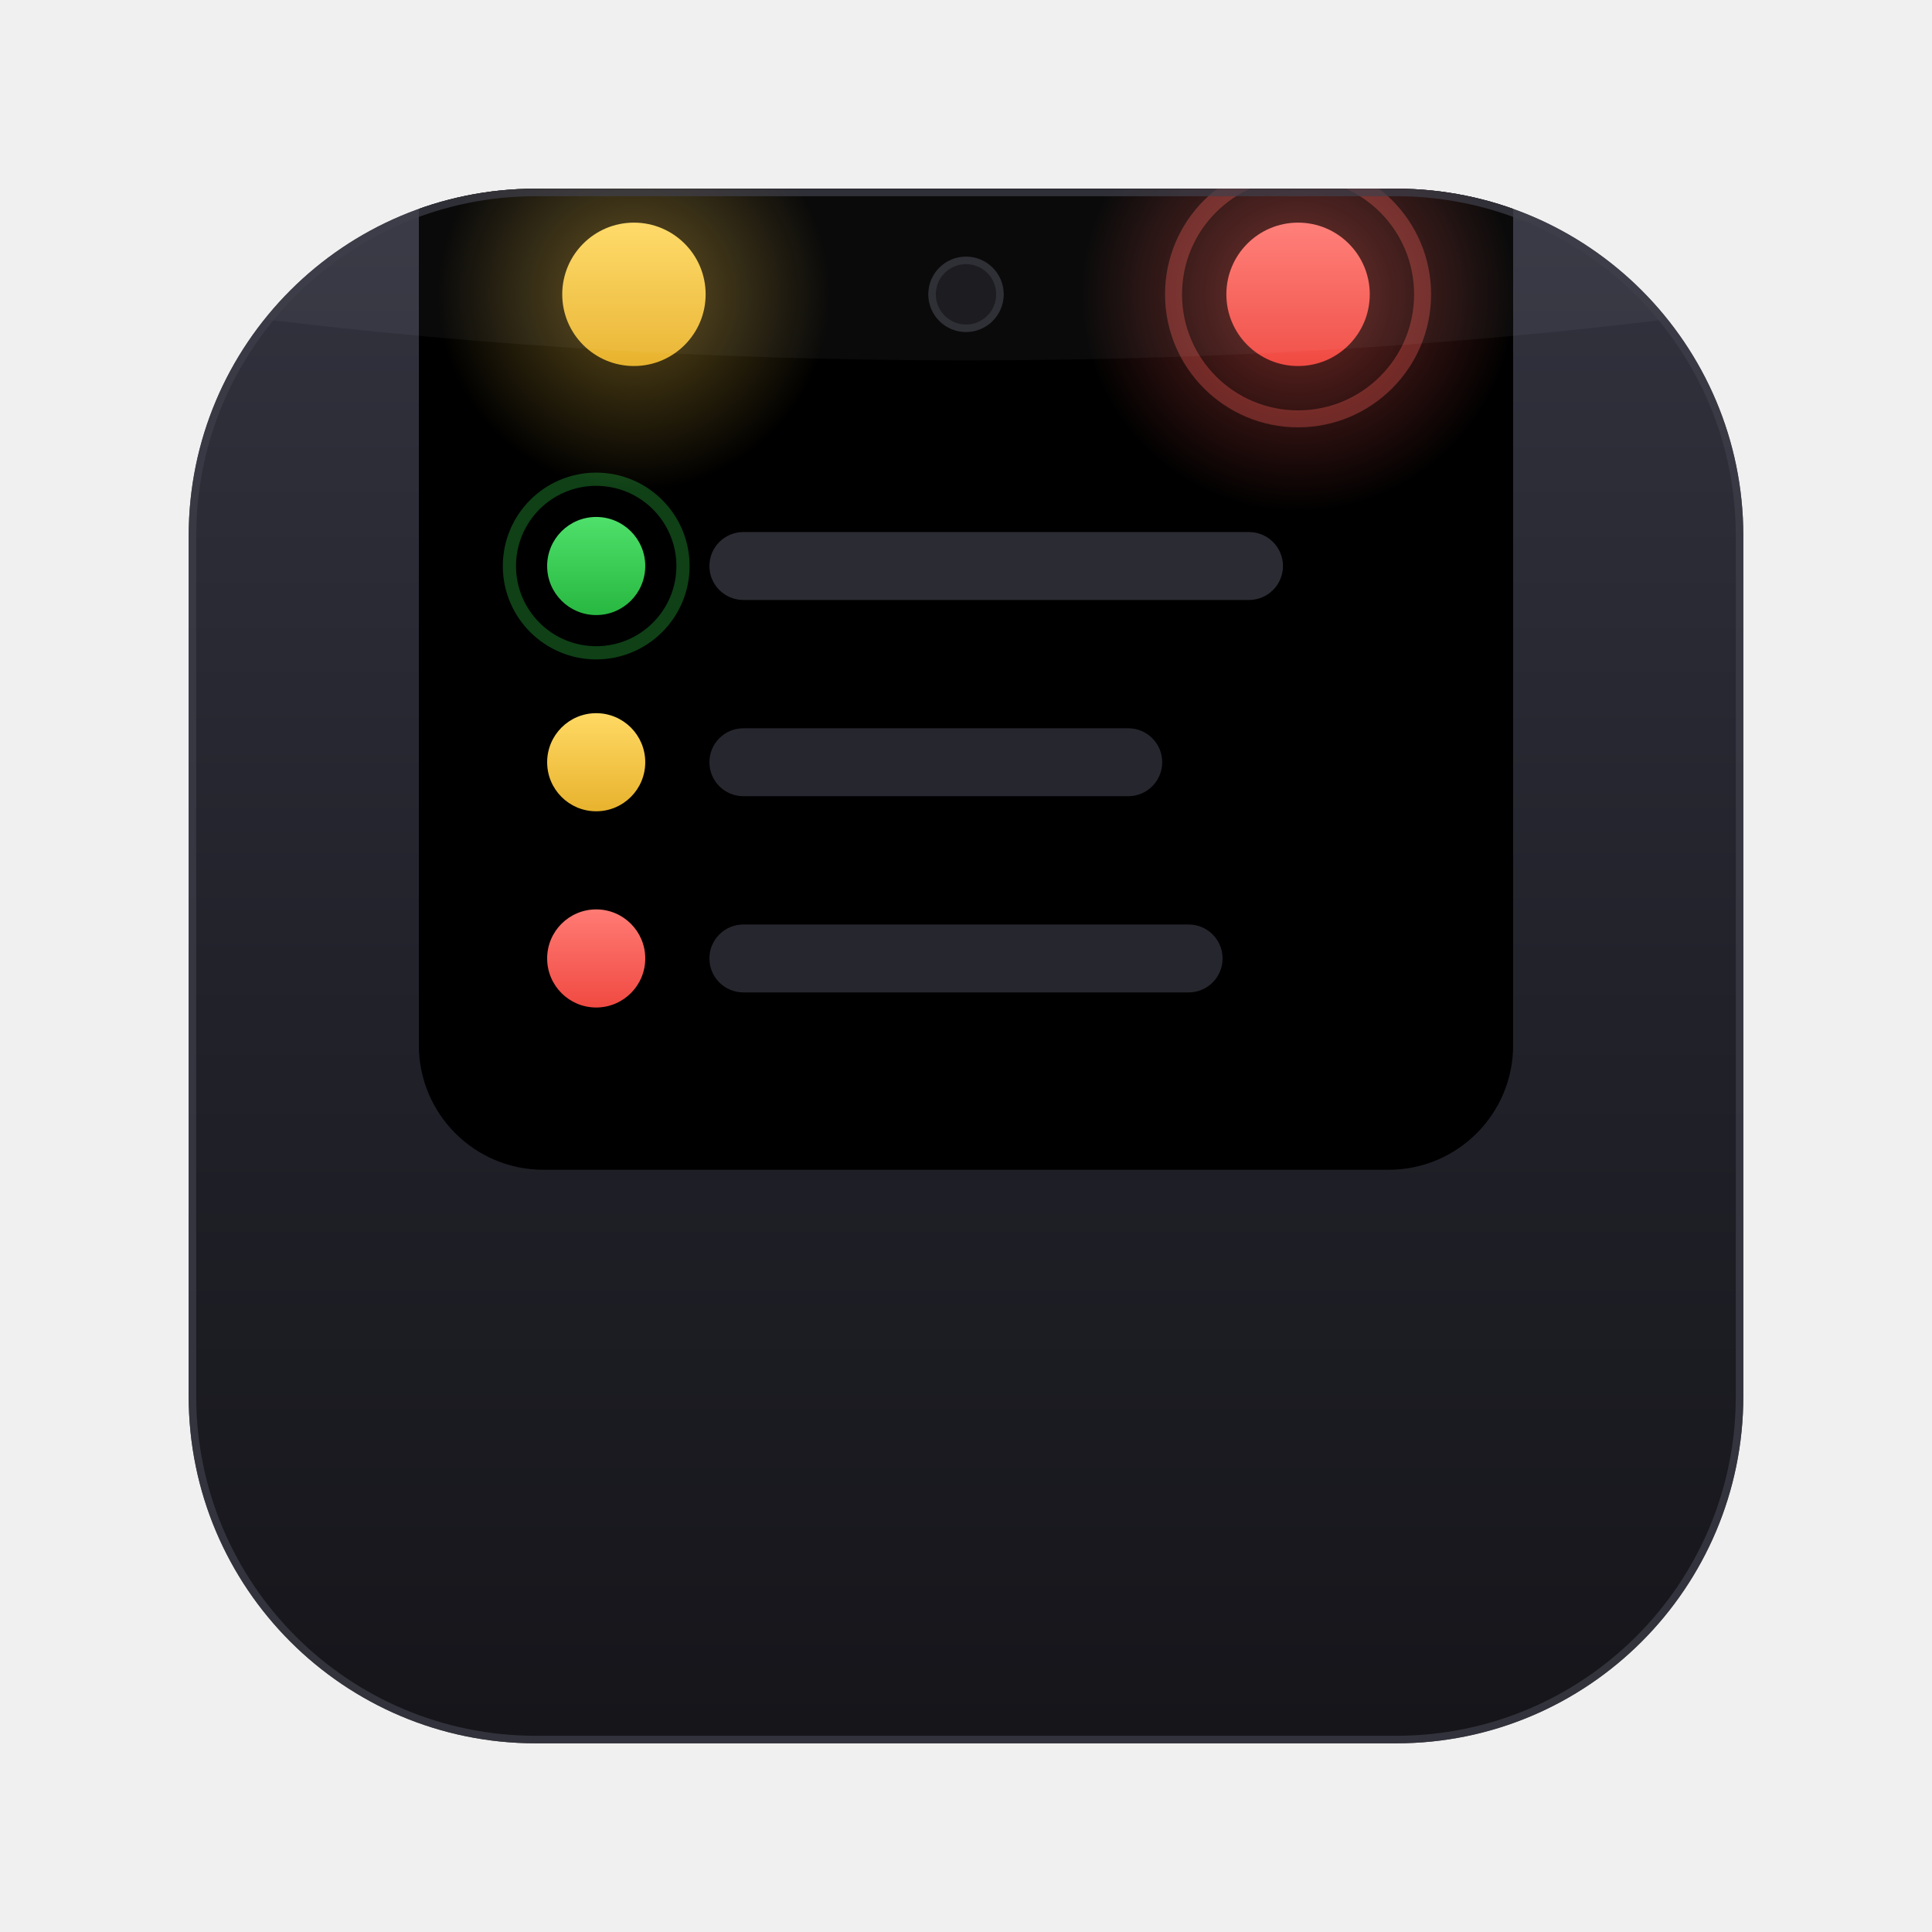
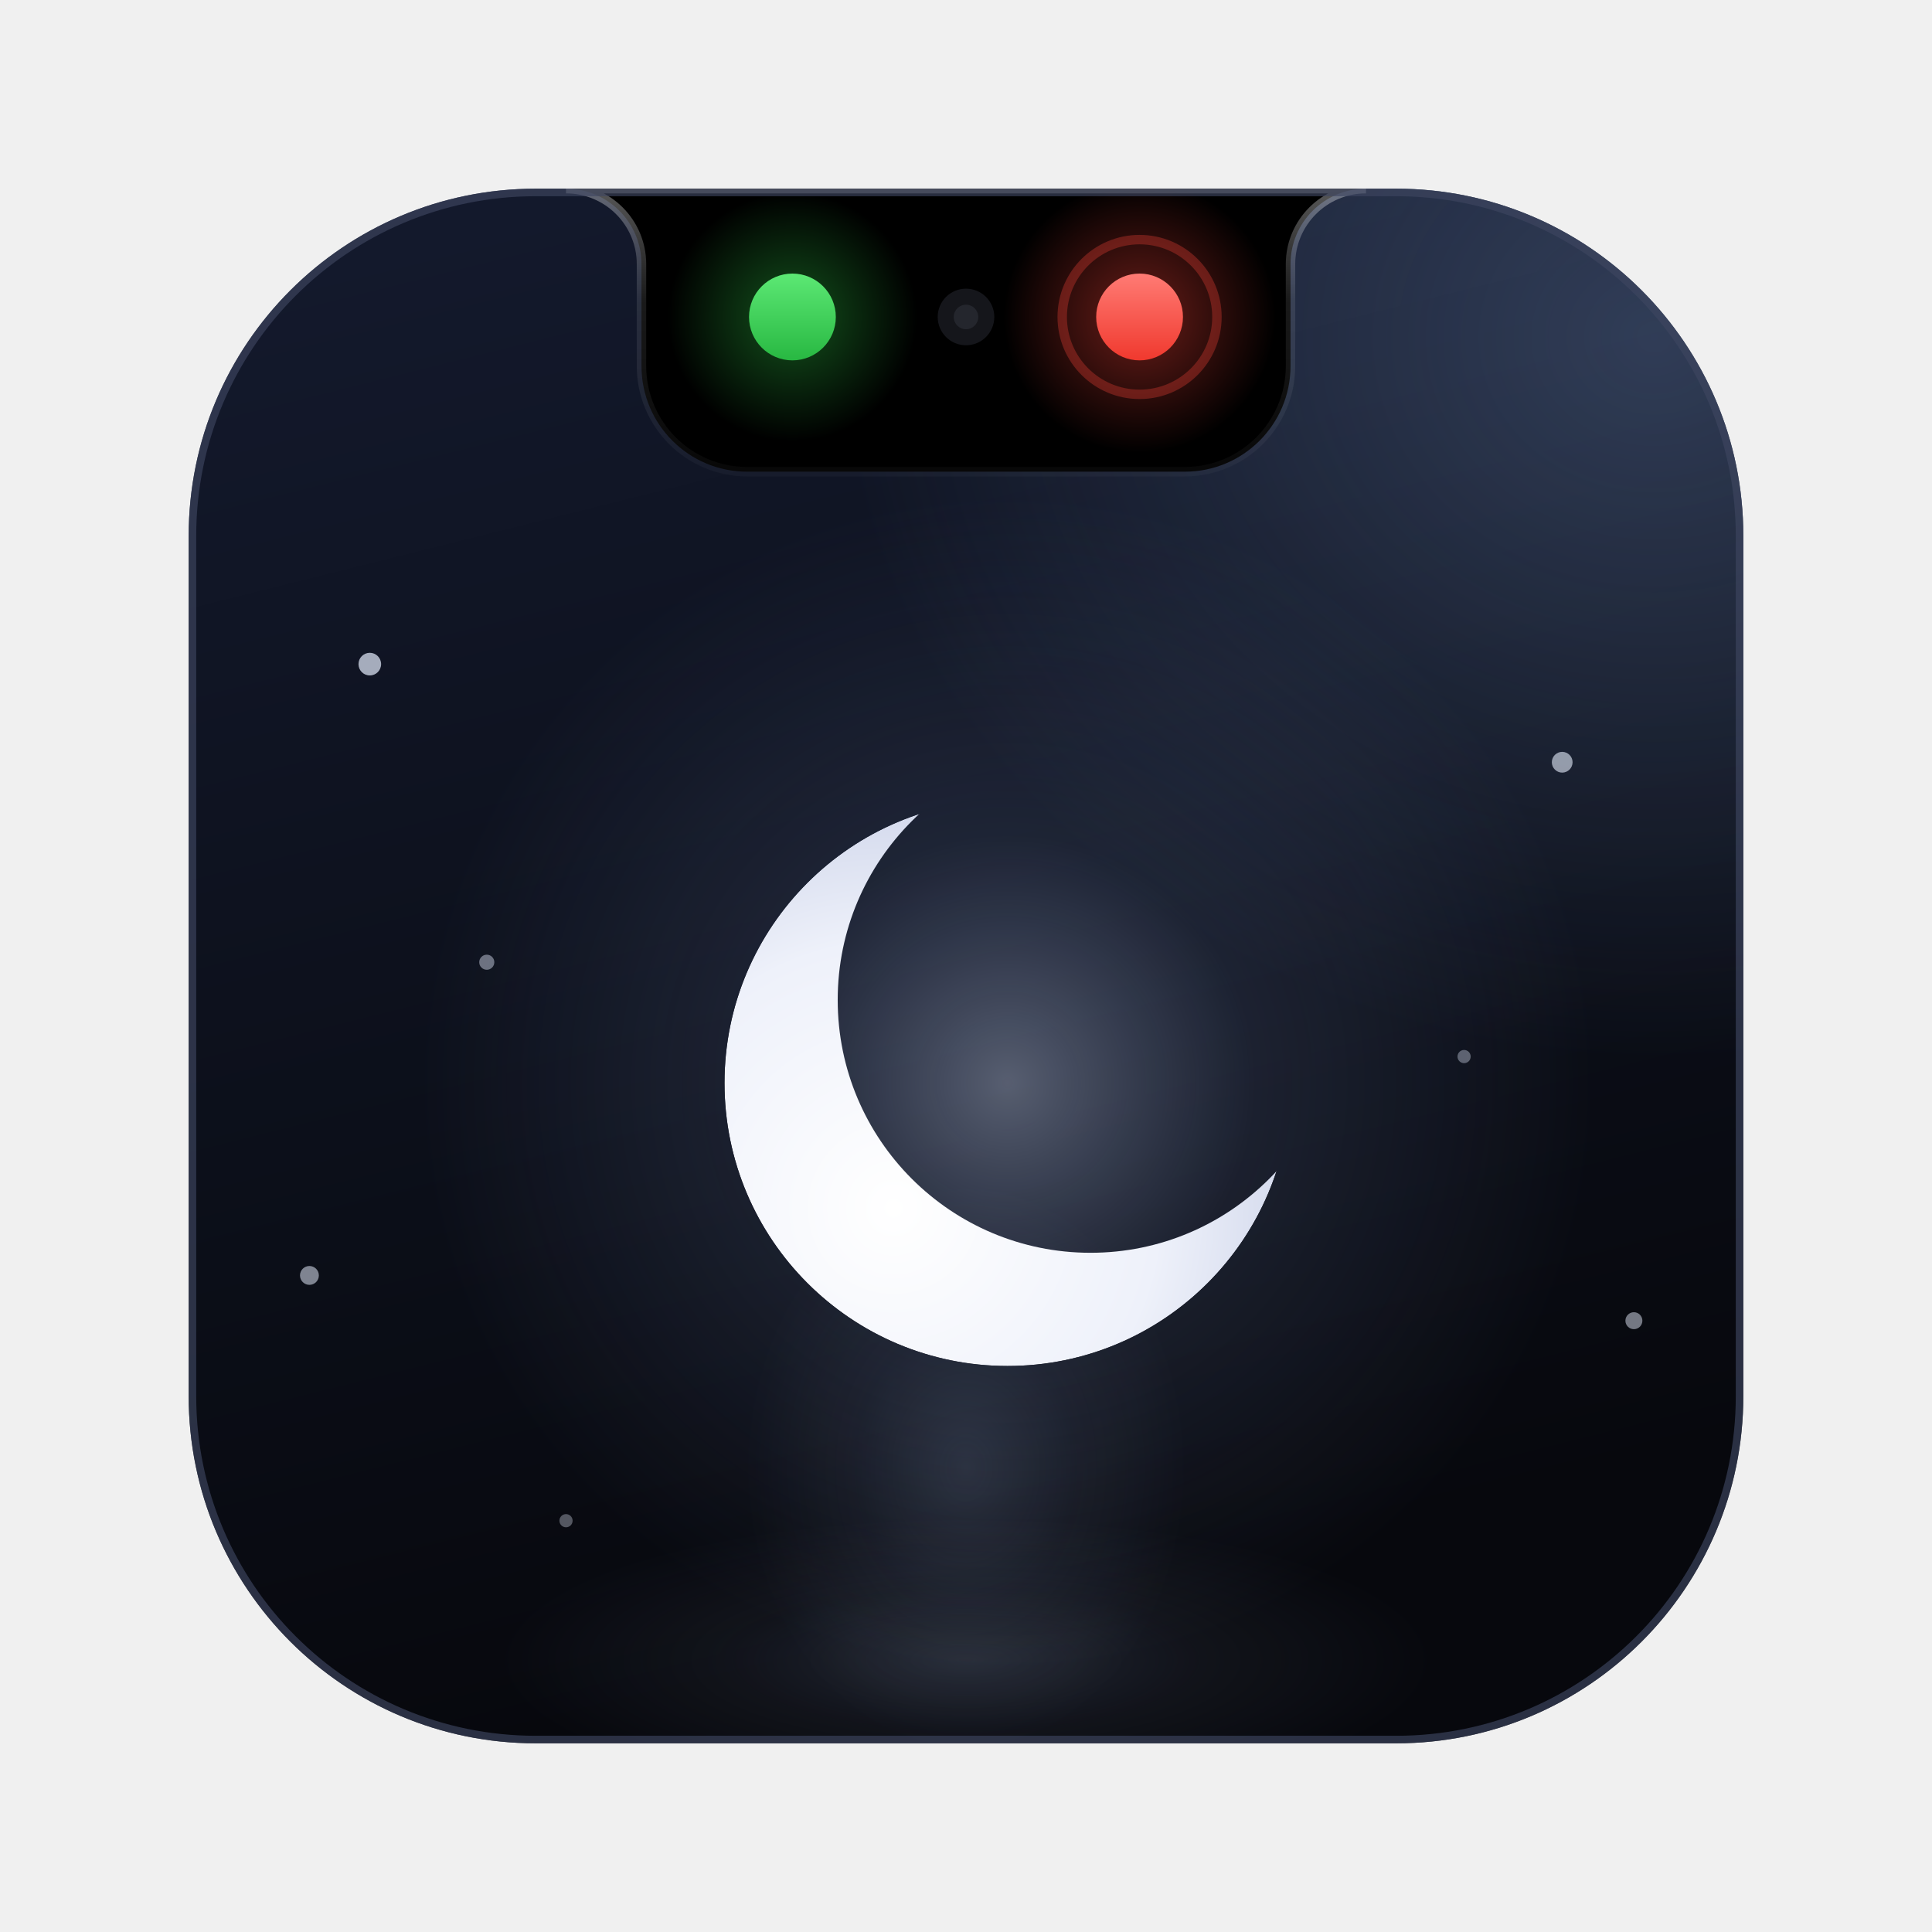
- <svg xmlns="http://www.w3.org/2000/svg" width="1024" height="1024" viewBox="0 0 1024 1024" fill="none" role="img" aria-label="Moonglade app icon">
+ <svg xmlns="http://www.w3.org/2000/svg" width="1024" height="1024" viewBox="0 0 1024 1024" fill="none" role="img" aria-label="Moonglade app icon: a crescent moon and its reflected light under the notch bar, with a green dot for a session waiting at the prompt and a red dot for one that needs you">
  <defs>
-     <linearGradient id="screen" x1="0" y1="0" x2="0" y2="1">
-       <stop offset="0" stop-color="#33333f" />
-       <stop offset="0.5" stop-color="#22222b" />
-       <stop offset="1" stop-color="#15151a" />
+     <linearGradient id="sky" x1="0" y1="0" x2="0.25" y2="1">
+       <stop offset="0" stop-color="#141a2e" />
+       <stop offset="0.5" stop-color="#0d111d" />
+       <stop offset="1" stop-color="#07080d" />
    </linearGradient>
-     <radialGradient id="yellowGlow" cx="0.5" cy="0.5" r="0.5">
-       <stop offset="0" stop-color="#f5c542" stop-opacity="0.4" />
-       <stop offset="1" stop-color="#f5c542" stop-opacity="0" />
+     <radialGradient id="moonWash" cx="0.5" cy="0.5" r="0.5">
+       <stop offset="0" stop-color="#7d9bce" stop-opacity="0.30" />
+       <stop offset="1" stop-color="#7d9bce" stop-opacity="0" />
+     </radialGradient>
+     <radialGradient id="moonBody" cx="0.3" cy="0.72" r="0.85">
+       <stop offset="0" stop-color="#ffffff" />
+       <stop offset="0.55" stop-color="#eef1fa" />
+       <stop offset="1" stop-color="#c3cbe4" />
+     </radialGradient>
+     <radialGradient id="moonHalo" cx="0.5" cy="0.5" r="0.5">
+       <stop offset="0" stop-color="#c9d6f5" stop-opacity="0.40" />
+       <stop offset="0.42" stop-color="#8ea4d8" stop-opacity="0.13" />
+       <stop offset="1" stop-color="#8ea4d8" stop-opacity="0" />
+     </radialGradient>
+     <mask id="crescent">
+       <circle cx="534" cy="574" r="150" fill="#ffffff" />
+       <circle cx="578" cy="530" r="134" fill="#000000" />
+     </mask>
+     <radialGradient id="glade" cx="0.5" cy="0.5" r="0.5">
+       <stop offset="0" stop-color="#aabfe8" stop-opacity="0.17" />
+       <stop offset="0.5" stop-color="#aabfe8" stop-opacity="0.06" />
+       <stop offset="1" stop-color="#aabfe8" stop-opacity="0" />
+     </radialGradient>
+     <linearGradient id="rim" x1="0" y1="0" x2="0" y2="1">
+       <stop offset="0" stop-color="#ffffff" stop-opacity="0.34" />
+       <stop offset="0.4" stop-color="#ffffff" stop-opacity="0.10" />
+       <stop offset="1" stop-color="#ffffff" stop-opacity="0.03" />
+     </linearGradient>
+     <radialGradient id="greenGlow" cx="0.5" cy="0.5" r="0.5">
+       <stop offset="0" stop-color="#32d74b" stop-opacity="0.38" />
+       <stop offset="1" stop-color="#32d74b" stop-opacity="0" />
    </radialGradient>
    <radialGradient id="redGlow" cx="0.5" cy="0.5" r="0.5">
-       <stop offset="0" stop-color="#ff5f57" stop-opacity="0.45" />
-       <stop offset="1" stop-color="#ff5f57" stop-opacity="0" />
+       <stop offset="0" stop-color="#ff453a" stop-opacity="0.42" />
+       <stop offset="1" stop-color="#ff453a" stop-opacity="0" />
    </radialGradient>
-     <linearGradient id="yellowDot" x1="0" y1="0" x2="0" y2="1">
-       <stop offset="0" stop-color="#ffd964" />
-       <stop offset="1" stop-color="#e8b32e" />
+     <linearGradient id="greenDot" x1="0" y1="0" x2="0" y2="1">
+       <stop offset="0" stop-color="#5ce874" />
+       <stop offset="1" stop-color="#28b842" />
    </linearGradient>
    <linearGradient id="redDot" x1="0" y1="0" x2="0" y2="1">
      <stop offset="0" stop-color="#ff7b74" />
-       <stop offset="1" stop-color="#f04a42" />
-     </linearGradient>
-     <linearGradient id="greenDot" x1="0" y1="0" x2="0" y2="1">
-       <stop offset="0" stop-color="#4ee06a" />
-       <stop offset="1" stop-color="#28b842" />
+       <stop offset="1" stop-color="#f0392e" />
    </linearGradient>
    <clipPath id="squircleClip">
      <rect x="100" y="100" width="824" height="824" rx="184" />
    </clipPath>
+     <path id="bar" d="M300 100 C322.09 100 340 117.91 340 140 L340 194 C340 224.93 365.07 250 396 250 L628 250 C658.93 250 684 224.93 684 194 L684 140 C684 117.91 701.91 100 724 100 Z" />
  </defs>
-   <rect x="100" y="100" width="824" height="824" rx="184" fill="url(#screen)" />
+   <rect x="100" y="100" width="824" height="824" rx="184" fill="url(#sky)" />
  <g clip-path="url(#squircleClip)">
-     <path d="M222 100 h580 v454 a66 66 0 0 1 -66 66 h-448 a66 66 0 0 1 -66 -66 z" fill="#000000" />
-     <circle cx="512" cy="156" r="18" fill="#131318" stroke="#26262e" stroke-width="4" />
-     <circle cx="336" cy="156" r="104" fill="url(#yellowGlow)" />
-     <circle cx="336" cy="156" r="38" fill="url(#yellowDot)" />
-     <circle cx="688" cy="156" r="116" fill="url(#redGlow)" />
-     <circle cx="688" cy="156" r="38" fill="url(#redDot)" />
-     <circle cx="688" cy="156" r="66" fill="none" stroke="#ff5f57" stroke-width="9" opacity="0.32" />
-     <g>
-       <circle cx="316" cy="300" r="26" fill="url(#greenDot)" />
-       <circle cx="316" cy="300" r="46" fill="none" stroke="#32d74b" stroke-width="7" opacity="0.3" />
-       <rect x="376" y="282" width="304" height="36" rx="18" fill="#2b2b33" />
-       <circle cx="316" cy="404" r="26" fill="url(#yellowDot)" />
-       <rect x="376" y="386" width="240" height="36" rx="18" fill="#26262e" />
-       <circle cx="316" cy="508" r="26" fill="url(#redDot)" />
-       <rect x="376" y="490" width="272" height="36" rx="18" fill="#26262e" />
+     <ellipse cx="880" cy="180" rx="440" ry="380" fill="url(#moonWash)" />
+     <g fill="#dfe6f6">
+       <circle cx="196" cy="352" r="6" opacity="0.72" />
+       <circle cx="258" cy="510" r="4" opacity="0.45" />
+       <circle cx="164" cy="676" r="5" opacity="0.55" />
+       <circle cx="828" cy="404" r="5.5" opacity="0.62" />
+       <circle cx="776" cy="560" r="3.5" opacity="0.38" />
+       <circle cx="866" cy="700" r="4.5" opacity="0.5" />
+       <circle cx="300" cy="806" r="3.5" opacity="0.35" />
    </g>
-     <path d="M100 100 h824 v64 c-260 36 -564 36 -824 0 z" fill="#ffffff" opacity="0.04" />
+     <ellipse cx="512" cy="778" rx="118" ry="150" fill="url(#glade)" />
+     <ellipse cx="512" cy="880" rx="250" ry="76" fill="url(#glade)" />
+     <circle cx="534" cy="574" r="310" fill="url(#moonHalo)" />
+     <g mask="url(#crescent)">
+       <circle cx="534" cy="574" r="150" fill="url(#moonBody)" />
+     </g>
+     <use href="#bar" fill="#000000" />
+     <use href="#bar" fill="none" stroke="url(#rim)" stroke-width="5" />
+     <circle cx="420" cy="168" r="66" fill="url(#greenGlow)" />
+     <circle cx="420" cy="168" r="23" fill="url(#greenDot)" />
+     <circle cx="512" cy="168" r="15" fill="#15161b" />
+     <circle cx="512" cy="168" r="6.5" fill="#24262d" />
+     <circle cx="604" cy="168" r="72" fill="url(#redGlow)" />
+     <circle cx="604" cy="168" r="23" fill="url(#redDot)" />
+     <circle cx="604" cy="168" r="41" fill="none" stroke="#ff453a" stroke-width="5" opacity="0.3" />
  </g>
-   <rect x="102" y="102" width="820" height="820" rx="182" fill="none" stroke="#3e3e4a" stroke-width="4" opacity="0.7" />
+   <rect x="102" y="102" width="820" height="820" rx="182" fill="none" stroke="#3d4560" stroke-width="4" opacity="0.65" />
</svg>
